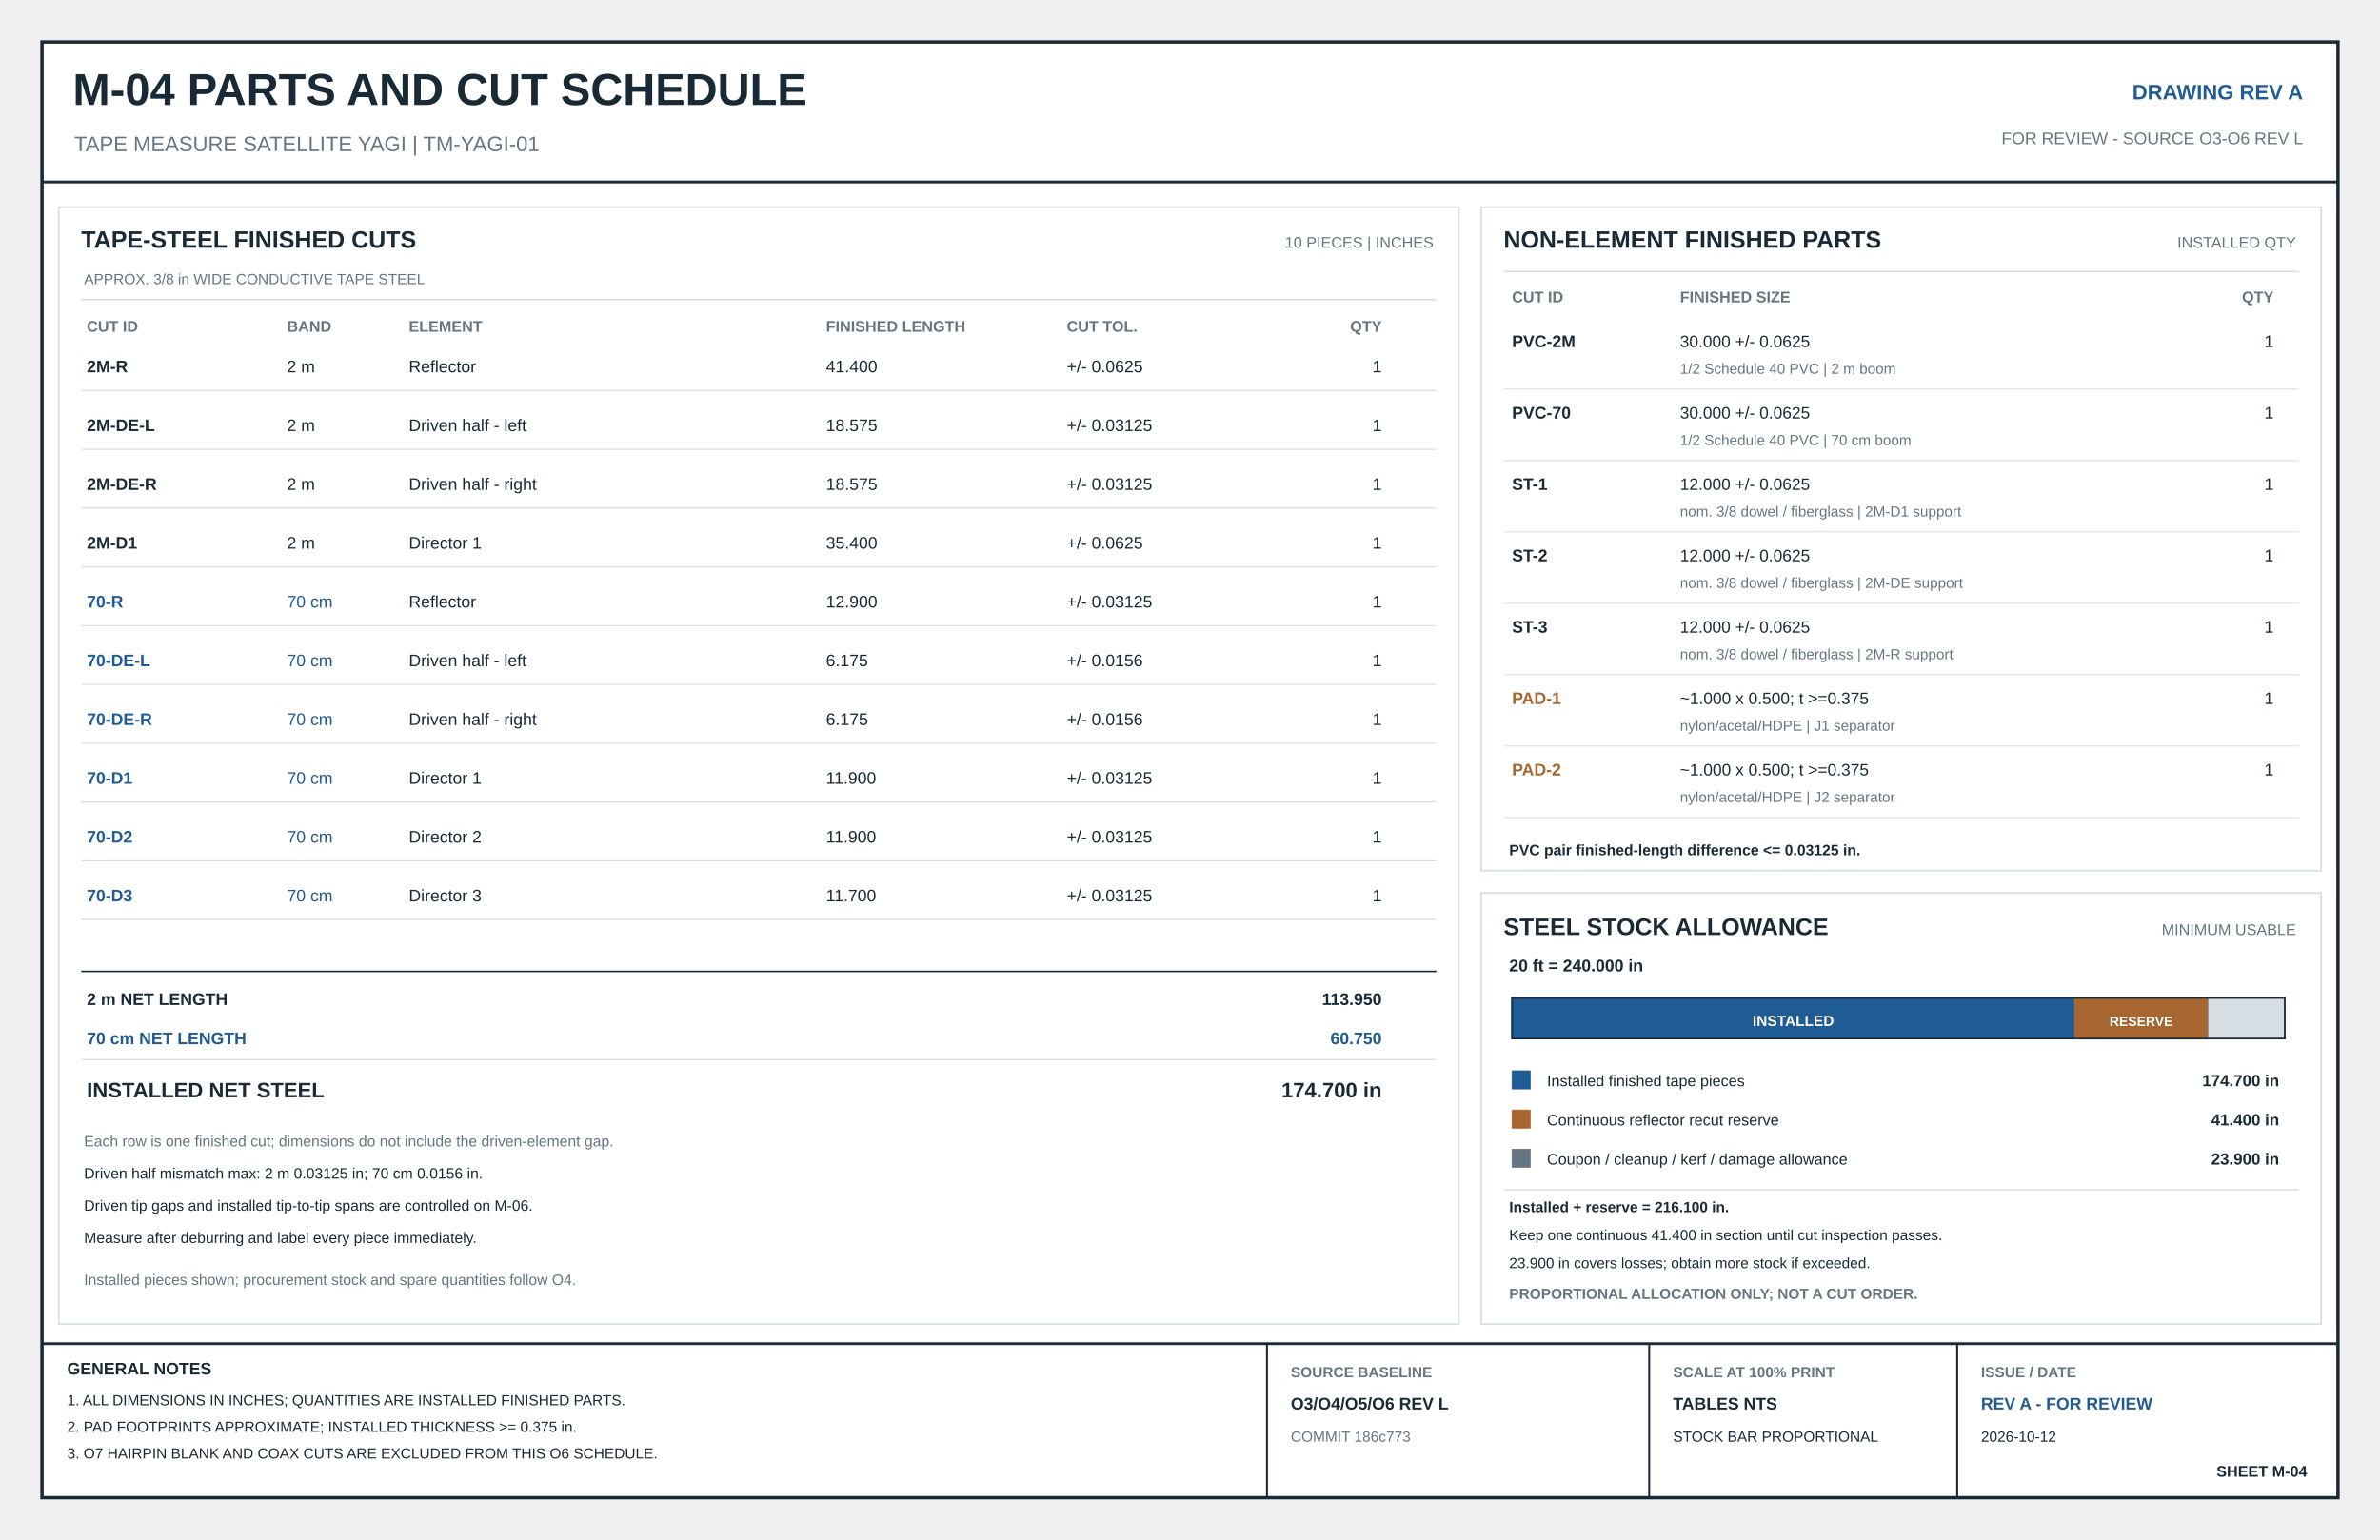
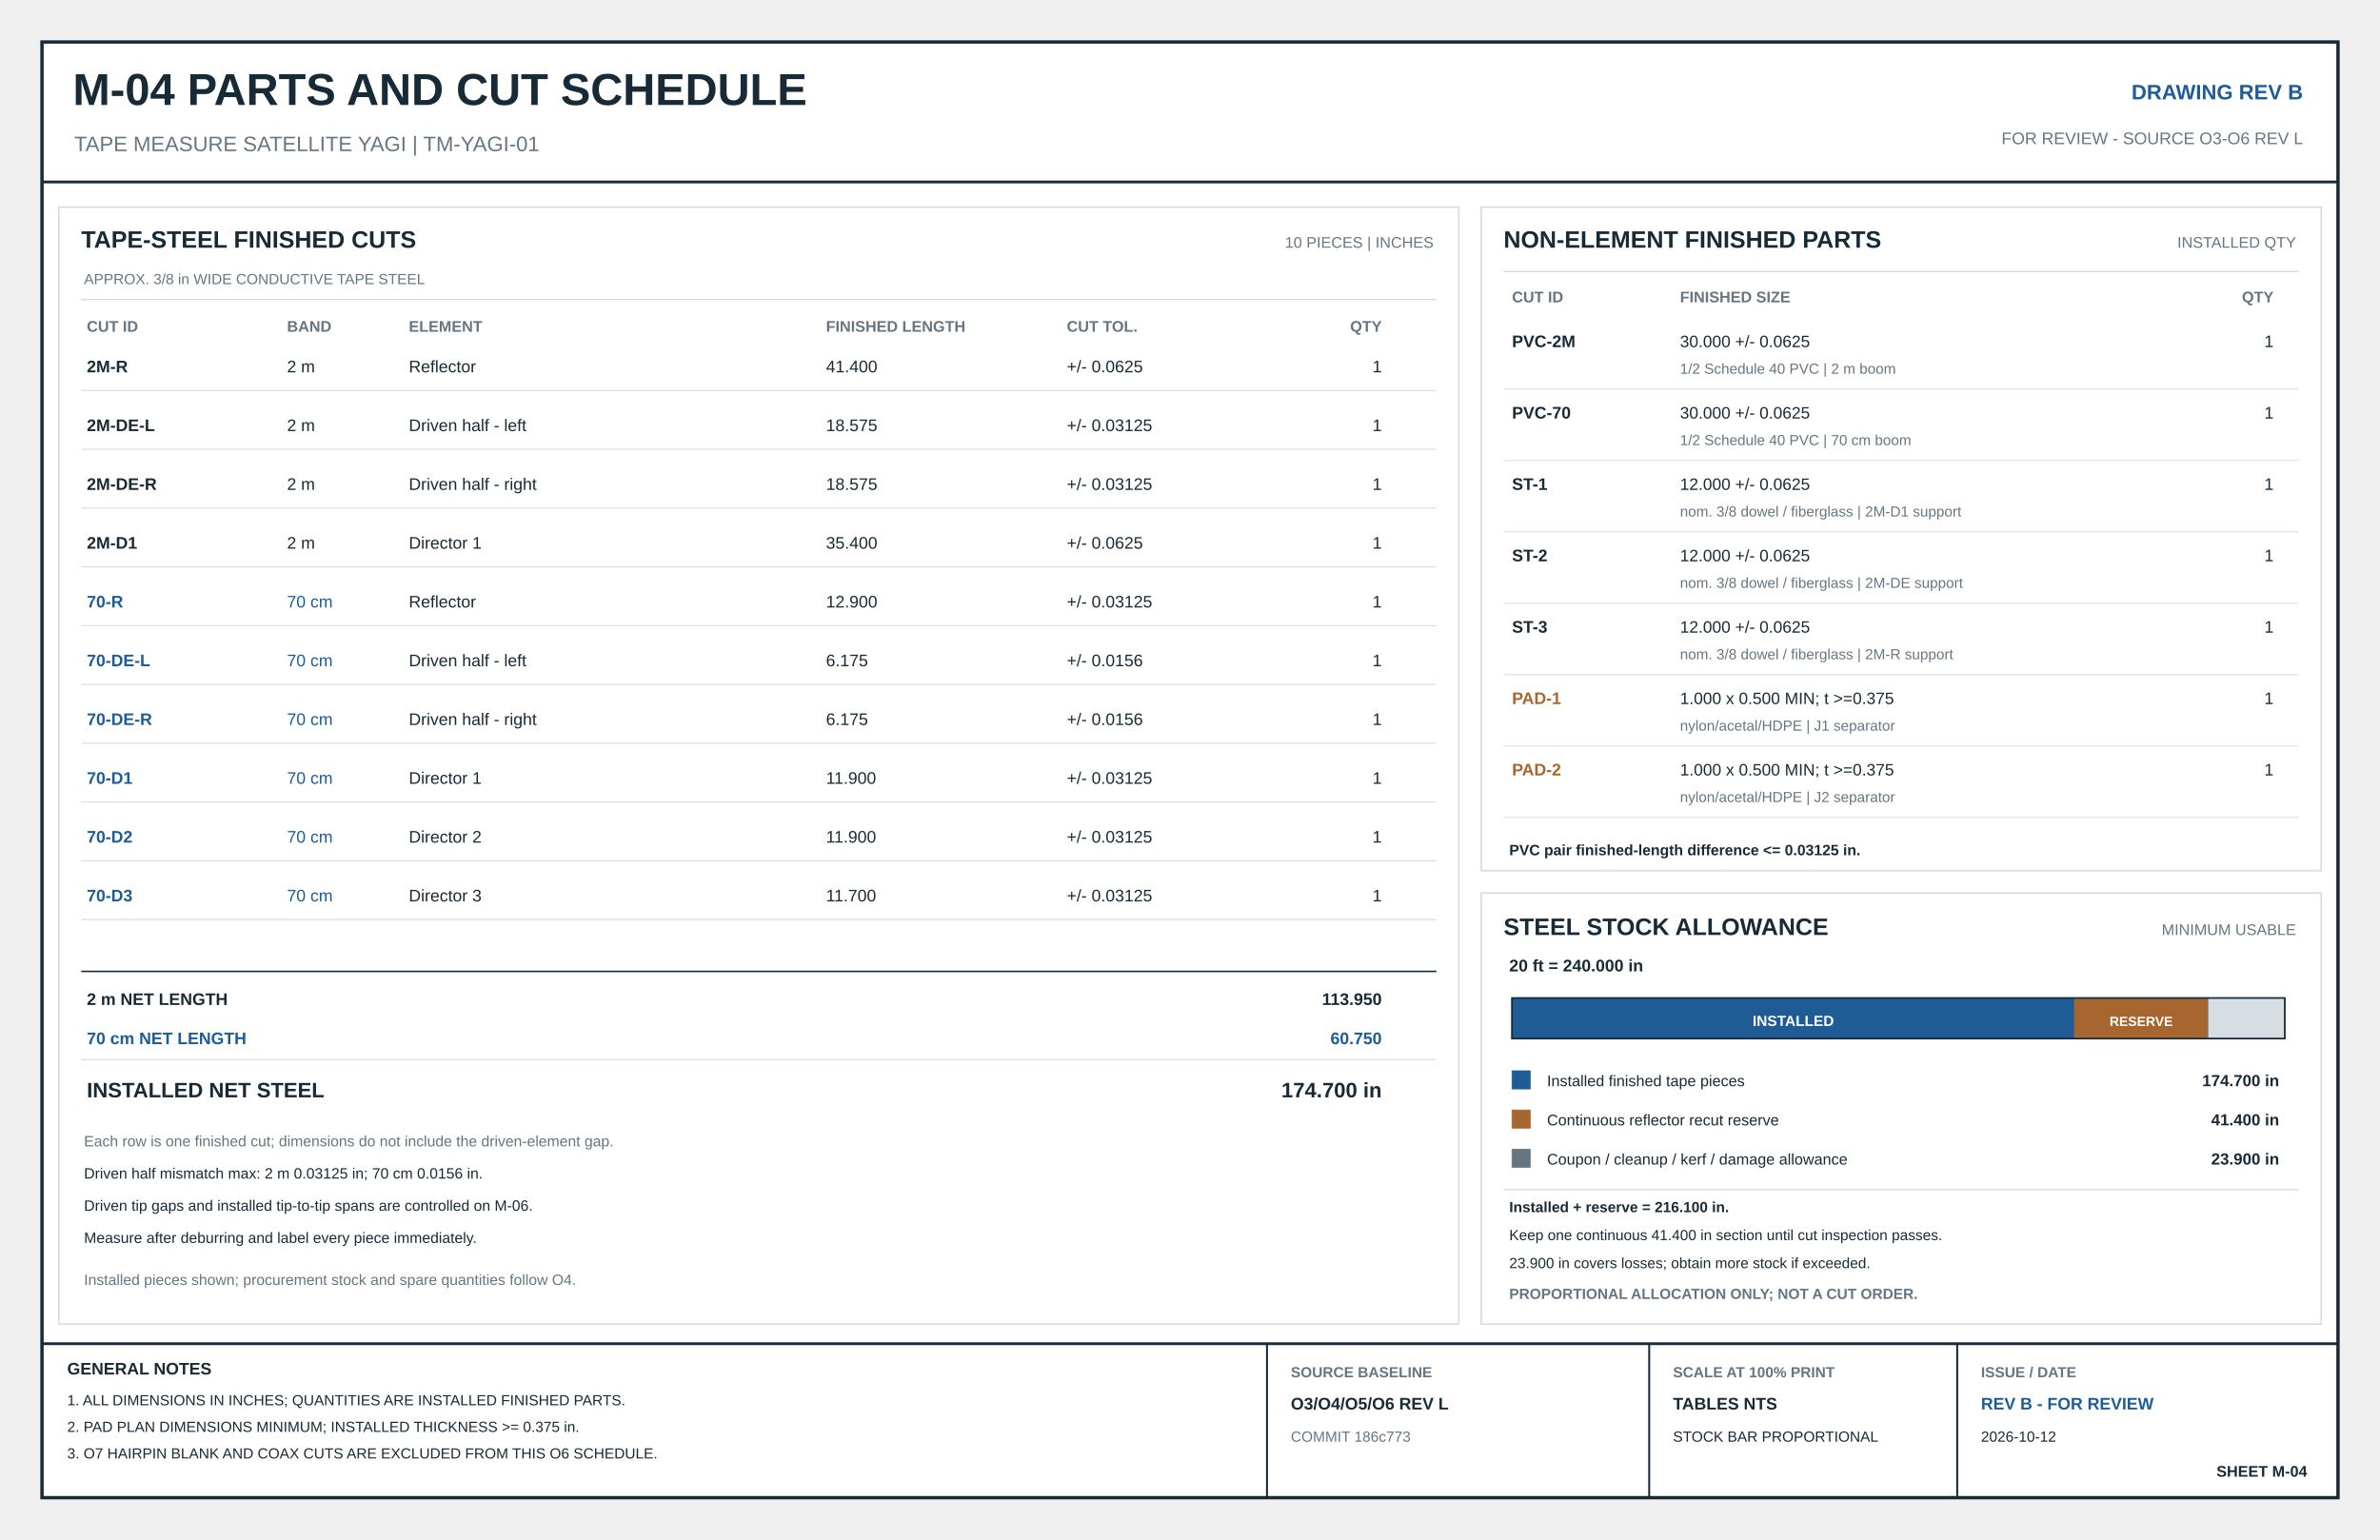
<svg xmlns="http://www.w3.org/2000/svg" width="17in" height="11in" viewBox="0 0 1700 1100">
  <rect x="30.000" y="30.000" width="1640.000" height="1040.000" stroke="#192A37" fill="#FFFFFF" stroke-width="2.4" />
  <line x1="30.000" y1="130.000" x2="1670.000" y2="130.000" stroke="#192A37" stroke-width="2" />
  <text x="52.000" y="75.000" font-family="Arial, Helvetica, sans-serif" font-size="32" font-weight="bold" text-anchor="start" fill="#192A37">M-04  PARTS AND CUT SCHEDULE</text>
  <text x="53.000" y="108.000" font-family="Arial, Helvetica, sans-serif" font-size="15" font-weight="normal" text-anchor="start" fill="#657582">TAPE MEASURE SATELLITE YAGI  |  TM-YAGI-01</text>
-   <text x="1645.000" y="71.000" font-family="Arial, Helvetica, sans-serif" font-size="15" font-weight="bold" text-anchor="end" fill="#1F5B94">DRAWING REV A</text>
+   <text x="1645.000" y="71.000" font-family="Arial, Helvetica, sans-serif" font-size="15" font-weight="bold" text-anchor="end" fill="#1F5B94">DRAWING REV B</text>
  <text x="1645.000" y="103.000" font-family="Arial, Helvetica, sans-serif" font-size="12" font-weight="normal" text-anchor="end" fill="#657582">FOR REVIEW - SOURCE O3-O6 REV L</text>
  <rect x="42.000" y="148.000" width="1000.000" height="798.000" stroke="#D6DEE4" fill="none" stroke-width="1.2" />
  <text x="58.000" y="177.000" font-family="Arial, Helvetica, sans-serif" font-size="17" font-weight="bold" text-anchor="start" fill="#192A37">TAPE-STEEL FINISHED CUTS</text>
  <text x="1024.000" y="177.000" font-family="Arial, Helvetica, sans-serif" font-size="11" font-weight="normal" text-anchor="end" fill="#657582">10 PIECES  |  INCHES</text>
  <text x="60.000" y="203.000" font-family="Arial, Helvetica, sans-serif" font-size="10.5" font-weight="normal" text-anchor="start" fill="#657582">APPROX. 3/8 in WIDE CONDUCTIVE TAPE STEEL</text>
  <line x1="58.000" y1="214.000" x2="1026.000" y2="214.000" stroke="#D6DEE4" stroke-width="1" />
  <text x="62.000" y="237.000" font-family="Arial, Helvetica, sans-serif" font-size="11" font-weight="bold" text-anchor="start" fill="#657582">CUT ID</text>
  <text x="205.000" y="237.000" font-family="Arial, Helvetica, sans-serif" font-size="11" font-weight="bold" text-anchor="start" fill="#657582">BAND</text>
  <text x="292.000" y="237.000" font-family="Arial, Helvetica, sans-serif" font-size="11" font-weight="bold" text-anchor="start" fill="#657582">ELEMENT</text>
  <text x="590.000" y="237.000" font-family="Arial, Helvetica, sans-serif" font-size="11" font-weight="bold" text-anchor="start" fill="#657582">FINISHED LENGTH</text>
  <text x="762.000" y="237.000" font-family="Arial, Helvetica, sans-serif" font-size="11" font-weight="bold" text-anchor="start" fill="#657582">CUT TOL.</text>
  <text x="987.000" y="237.000" font-family="Arial, Helvetica, sans-serif" font-size="11" font-weight="bold" text-anchor="end" fill="#657582">QTY</text>
  <line x1="58.000" y1="279.000" x2="1026.000" y2="279.000" stroke="#D6DEE4" stroke-width="0.8" />
  <text x="62.000" y="266.000" font-family="Arial, Helvetica, sans-serif" font-size="12" font-weight="bold" text-anchor="start" fill="#192A37">2M-R</text>
  <text x="205.000" y="266.000" font-family="Arial, Helvetica, sans-serif" font-size="12" font-weight="normal" text-anchor="start" fill="#192A37">2 m</text>
  <text x="292.000" y="266.000" font-family="Arial, Helvetica, sans-serif" font-size="12" font-weight="normal" text-anchor="start" fill="#192A37">Reflector</text>
  <text x="590.000" y="266.000" font-family="Arial, Helvetica, sans-serif" font-size="12" font-weight="normal" text-anchor="start" fill="#192A37">41.400</text>
  <text x="762.000" y="266.000" font-family="Arial, Helvetica, sans-serif" font-size="12" font-weight="normal" text-anchor="start" fill="#192A37">+/- 0.0625</text>
  <text x="987.000" y="266.000" font-family="Arial, Helvetica, sans-serif" font-size="12" font-weight="normal" text-anchor="end" fill="#192A37">1</text>
  <line x1="58.000" y1="321.000" x2="1026.000" y2="321.000" stroke="#D6DEE4" stroke-width="0.8" />
  <text x="62.000" y="308.000" font-family="Arial, Helvetica, sans-serif" font-size="12" font-weight="bold" text-anchor="start" fill="#192A37">2M-DE-L</text>
  <text x="205.000" y="308.000" font-family="Arial, Helvetica, sans-serif" font-size="12" font-weight="normal" text-anchor="start" fill="#192A37">2 m</text>
  <text x="292.000" y="308.000" font-family="Arial, Helvetica, sans-serif" font-size="12" font-weight="normal" text-anchor="start" fill="#192A37">Driven half - left</text>
  <text x="590.000" y="308.000" font-family="Arial, Helvetica, sans-serif" font-size="12" font-weight="normal" text-anchor="start" fill="#192A37">18.575</text>
  <text x="762.000" y="308.000" font-family="Arial, Helvetica, sans-serif" font-size="12" font-weight="normal" text-anchor="start" fill="#192A37">+/- 0.03125</text>
  <text x="987.000" y="308.000" font-family="Arial, Helvetica, sans-serif" font-size="12" font-weight="normal" text-anchor="end" fill="#192A37">1</text>
  <line x1="58.000" y1="363.000" x2="1026.000" y2="363.000" stroke="#D6DEE4" stroke-width="0.8" />
  <text x="62.000" y="350.000" font-family="Arial, Helvetica, sans-serif" font-size="12" font-weight="bold" text-anchor="start" fill="#192A37">2M-DE-R</text>
  <text x="205.000" y="350.000" font-family="Arial, Helvetica, sans-serif" font-size="12" font-weight="normal" text-anchor="start" fill="#192A37">2 m</text>
  <text x="292.000" y="350.000" font-family="Arial, Helvetica, sans-serif" font-size="12" font-weight="normal" text-anchor="start" fill="#192A37">Driven half - right</text>
  <text x="590.000" y="350.000" font-family="Arial, Helvetica, sans-serif" font-size="12" font-weight="normal" text-anchor="start" fill="#192A37">18.575</text>
  <text x="762.000" y="350.000" font-family="Arial, Helvetica, sans-serif" font-size="12" font-weight="normal" text-anchor="start" fill="#192A37">+/- 0.03125</text>
  <text x="987.000" y="350.000" font-family="Arial, Helvetica, sans-serif" font-size="12" font-weight="normal" text-anchor="end" fill="#192A37">1</text>
  <line x1="58.000" y1="405.000" x2="1026.000" y2="405.000" stroke="#D6DEE4" stroke-width="0.8" />
  <text x="62.000" y="392.000" font-family="Arial, Helvetica, sans-serif" font-size="12" font-weight="bold" text-anchor="start" fill="#192A37">2M-D1</text>
  <text x="205.000" y="392.000" font-family="Arial, Helvetica, sans-serif" font-size="12" font-weight="normal" text-anchor="start" fill="#192A37">2 m</text>
  <text x="292.000" y="392.000" font-family="Arial, Helvetica, sans-serif" font-size="12" font-weight="normal" text-anchor="start" fill="#192A37">Director 1</text>
  <text x="590.000" y="392.000" font-family="Arial, Helvetica, sans-serif" font-size="12" font-weight="normal" text-anchor="start" fill="#192A37">35.400</text>
  <text x="762.000" y="392.000" font-family="Arial, Helvetica, sans-serif" font-size="12" font-weight="normal" text-anchor="start" fill="#192A37">+/- 0.0625</text>
  <text x="987.000" y="392.000" font-family="Arial, Helvetica, sans-serif" font-size="12" font-weight="normal" text-anchor="end" fill="#192A37">1</text>
  <line x1="58.000" y1="447.000" x2="1026.000" y2="447.000" stroke="#D6DEE4" stroke-width="0.8" />
  <text x="62.000" y="434.000" font-family="Arial, Helvetica, sans-serif" font-size="12" font-weight="bold" text-anchor="start" fill="#1F5B94">70-R</text>
  <text x="205.000" y="434.000" font-family="Arial, Helvetica, sans-serif" font-size="12" font-weight="normal" text-anchor="start" fill="#1F5B94">70 cm</text>
  <text x="292.000" y="434.000" font-family="Arial, Helvetica, sans-serif" font-size="12" font-weight="normal" text-anchor="start" fill="#192A37">Reflector</text>
  <text x="590.000" y="434.000" font-family="Arial, Helvetica, sans-serif" font-size="12" font-weight="normal" text-anchor="start" fill="#192A37">12.900</text>
  <text x="762.000" y="434.000" font-family="Arial, Helvetica, sans-serif" font-size="12" font-weight="normal" text-anchor="start" fill="#192A37">+/- 0.03125</text>
  <text x="987.000" y="434.000" font-family="Arial, Helvetica, sans-serif" font-size="12" font-weight="normal" text-anchor="end" fill="#192A37">1</text>
  <line x1="58.000" y1="489.000" x2="1026.000" y2="489.000" stroke="#D6DEE4" stroke-width="0.8" />
  <text x="62.000" y="476.000" font-family="Arial, Helvetica, sans-serif" font-size="12" font-weight="bold" text-anchor="start" fill="#1F5B94">70-DE-L</text>
  <text x="205.000" y="476.000" font-family="Arial, Helvetica, sans-serif" font-size="12" font-weight="normal" text-anchor="start" fill="#1F5B94">70 cm</text>
  <text x="292.000" y="476.000" font-family="Arial, Helvetica, sans-serif" font-size="12" font-weight="normal" text-anchor="start" fill="#192A37">Driven half - left</text>
  <text x="590.000" y="476.000" font-family="Arial, Helvetica, sans-serif" font-size="12" font-weight="normal" text-anchor="start" fill="#192A37">6.175</text>
  <text x="762.000" y="476.000" font-family="Arial, Helvetica, sans-serif" font-size="12" font-weight="normal" text-anchor="start" fill="#192A37">+/- 0.0156</text>
  <text x="987.000" y="476.000" font-family="Arial, Helvetica, sans-serif" font-size="12" font-weight="normal" text-anchor="end" fill="#192A37">1</text>
  <line x1="58.000" y1="531.000" x2="1026.000" y2="531.000" stroke="#D6DEE4" stroke-width="0.8" />
  <text x="62.000" y="518.000" font-family="Arial, Helvetica, sans-serif" font-size="12" font-weight="bold" text-anchor="start" fill="#1F5B94">70-DE-R</text>
  <text x="205.000" y="518.000" font-family="Arial, Helvetica, sans-serif" font-size="12" font-weight="normal" text-anchor="start" fill="#1F5B94">70 cm</text>
  <text x="292.000" y="518.000" font-family="Arial, Helvetica, sans-serif" font-size="12" font-weight="normal" text-anchor="start" fill="#192A37">Driven half - right</text>
  <text x="590.000" y="518.000" font-family="Arial, Helvetica, sans-serif" font-size="12" font-weight="normal" text-anchor="start" fill="#192A37">6.175</text>
  <text x="762.000" y="518.000" font-family="Arial, Helvetica, sans-serif" font-size="12" font-weight="normal" text-anchor="start" fill="#192A37">+/- 0.0156</text>
  <text x="987.000" y="518.000" font-family="Arial, Helvetica, sans-serif" font-size="12" font-weight="normal" text-anchor="end" fill="#192A37">1</text>
  <line x1="58.000" y1="573.000" x2="1026.000" y2="573.000" stroke="#D6DEE4" stroke-width="0.8" />
  <text x="62.000" y="560.000" font-family="Arial, Helvetica, sans-serif" font-size="12" font-weight="bold" text-anchor="start" fill="#1F5B94">70-D1</text>
  <text x="205.000" y="560.000" font-family="Arial, Helvetica, sans-serif" font-size="12" font-weight="normal" text-anchor="start" fill="#1F5B94">70 cm</text>
  <text x="292.000" y="560.000" font-family="Arial, Helvetica, sans-serif" font-size="12" font-weight="normal" text-anchor="start" fill="#192A37">Director 1</text>
  <text x="590.000" y="560.000" font-family="Arial, Helvetica, sans-serif" font-size="12" font-weight="normal" text-anchor="start" fill="#192A37">11.900</text>
  <text x="762.000" y="560.000" font-family="Arial, Helvetica, sans-serif" font-size="12" font-weight="normal" text-anchor="start" fill="#192A37">+/- 0.03125</text>
  <text x="987.000" y="560.000" font-family="Arial, Helvetica, sans-serif" font-size="12" font-weight="normal" text-anchor="end" fill="#192A37">1</text>
  <line x1="58.000" y1="615.000" x2="1026.000" y2="615.000" stroke="#D6DEE4" stroke-width="0.8" />
  <text x="62.000" y="602.000" font-family="Arial, Helvetica, sans-serif" font-size="12" font-weight="bold" text-anchor="start" fill="#1F5B94">70-D2</text>
  <text x="205.000" y="602.000" font-family="Arial, Helvetica, sans-serif" font-size="12" font-weight="normal" text-anchor="start" fill="#1F5B94">70 cm</text>
  <text x="292.000" y="602.000" font-family="Arial, Helvetica, sans-serif" font-size="12" font-weight="normal" text-anchor="start" fill="#192A37">Director 2</text>
  <text x="590.000" y="602.000" font-family="Arial, Helvetica, sans-serif" font-size="12" font-weight="normal" text-anchor="start" fill="#192A37">11.900</text>
  <text x="762.000" y="602.000" font-family="Arial, Helvetica, sans-serif" font-size="12" font-weight="normal" text-anchor="start" fill="#192A37">+/- 0.03125</text>
  <text x="987.000" y="602.000" font-family="Arial, Helvetica, sans-serif" font-size="12" font-weight="normal" text-anchor="end" fill="#192A37">1</text>
  <line x1="58.000" y1="657.000" x2="1026.000" y2="657.000" stroke="#D6DEE4" stroke-width="0.8" />
  <text x="62.000" y="644.000" font-family="Arial, Helvetica, sans-serif" font-size="12" font-weight="bold" text-anchor="start" fill="#1F5B94">70-D3</text>
  <text x="205.000" y="644.000" font-family="Arial, Helvetica, sans-serif" font-size="12" font-weight="normal" text-anchor="start" fill="#1F5B94">70 cm</text>
  <text x="292.000" y="644.000" font-family="Arial, Helvetica, sans-serif" font-size="12" font-weight="normal" text-anchor="start" fill="#192A37">Director 3</text>
  <text x="590.000" y="644.000" font-family="Arial, Helvetica, sans-serif" font-size="12" font-weight="normal" text-anchor="start" fill="#192A37">11.700</text>
  <text x="762.000" y="644.000" font-family="Arial, Helvetica, sans-serif" font-size="12" font-weight="normal" text-anchor="start" fill="#192A37">+/- 0.03125</text>
  <text x="987.000" y="644.000" font-family="Arial, Helvetica, sans-serif" font-size="12" font-weight="normal" text-anchor="end" fill="#192A37">1</text>
  <line x1="58.000" y1="694.000" x2="1026.000" y2="694.000" stroke="#192A37" stroke-width="1.1" />
  <text x="62.000" y="718.000" font-family="Arial, Helvetica, sans-serif" font-size="12" font-weight="bold" text-anchor="start" fill="#192A37">2 m NET LENGTH</text>
  <text x="987.000" y="718.000" font-family="Arial, Helvetica, sans-serif" font-size="12" font-weight="bold" text-anchor="end" fill="#192A37">113.950</text>
  <text x="62.000" y="746.000" font-family="Arial, Helvetica, sans-serif" font-size="12" font-weight="bold" text-anchor="start" fill="#1F5B94">70 cm NET LENGTH</text>
  <text x="987.000" y="746.000" font-family="Arial, Helvetica, sans-serif" font-size="12" font-weight="bold" text-anchor="end" fill="#1F5B94">60.750</text>
  <line x1="58.000" y1="757.000" x2="1026.000" y2="757.000" stroke="#D6DEE4" stroke-width="0.8" />
  <text x="62.000" y="784.000" font-family="Arial, Helvetica, sans-serif" font-size="15" font-weight="bold" text-anchor="start" fill="#192A37">INSTALLED NET STEEL</text>
  <text x="987.000" y="784.000" font-family="Arial, Helvetica, sans-serif" font-size="15" font-weight="bold" text-anchor="end" fill="#192A37">174.700 in</text>
  <text x="60.000" y="819.000" font-family="Arial, Helvetica, sans-serif" font-size="10.7" font-weight="normal" text-anchor="start" fill="#657582">Each row is one finished cut; dimensions do not include the driven-element gap.</text>
  <text x="60.000" y="842.000" font-family="Arial, Helvetica, sans-serif" font-size="10.7" font-weight="normal" text-anchor="start" fill="#192A37">Driven half mismatch max: 2 m 0.03125 in; 70 cm 0.0156 in.</text>
  <text x="60.000" y="865.000" font-family="Arial, Helvetica, sans-serif" font-size="10.7" font-weight="normal" text-anchor="start" fill="#192A37">Driven tip gaps and installed tip-to-tip spans are controlled on M-06.</text>
  <text x="60.000" y="888.000" font-family="Arial, Helvetica, sans-serif" font-size="10.7" font-weight="normal" text-anchor="start" fill="#192A37">Measure after deburring and label every piece immediately.</text>
  <text x="60.000" y="918.000" font-family="Arial, Helvetica, sans-serif" font-size="10.7" font-weight="normal" text-anchor="start" fill="#657582">Installed pieces shown; procurement stock and spare quantities follow O4.</text>
  <rect x="1058.000" y="148.000" width="600.000" height="474.000" stroke="#D6DEE4" fill="none" stroke-width="1.2" />
  <text x="1074.000" y="177.000" font-family="Arial, Helvetica, sans-serif" font-size="17" font-weight="bold" text-anchor="start" fill="#192A37">NON-ELEMENT FINISHED PARTS</text>
  <text x="1640.000" y="177.000" font-family="Arial, Helvetica, sans-serif" font-size="11" font-weight="normal" text-anchor="end" fill="#657582">INSTALLED QTY</text>
  <line x1="1074.000" y1="194.000" x2="1642.000" y2="194.000" stroke="#D6DEE4" stroke-width="1" />
  <text x="1080.000" y="216.000" font-family="Arial, Helvetica, sans-serif" font-size="11" font-weight="bold" text-anchor="start" fill="#657582">CUT ID</text>
  <text x="1200.000" y="216.000" font-family="Arial, Helvetica, sans-serif" font-size="11" font-weight="bold" text-anchor="start" fill="#657582">FINISHED SIZE</text>
  <text x="1624.000" y="216.000" font-family="Arial, Helvetica, sans-serif" font-size="11" font-weight="bold" text-anchor="end" fill="#657582">QTY</text>
  <text x="1080.000" y="248.000" font-family="Arial, Helvetica, sans-serif" font-size="12" font-weight="bold" text-anchor="start" fill="#192A37">PVC-2M</text>
  <text x="1200.000" y="248.000" font-family="Arial, Helvetica, sans-serif" font-size="11.8" font-weight="normal" text-anchor="start" fill="#192A37">30.000 +/- 0.0625</text>
  <text x="1624.000" y="248.000" font-family="Arial, Helvetica, sans-serif" font-size="12" font-weight="normal" text-anchor="end" fill="#192A37">1</text>
  <text x="1200.000" y="267.000" font-family="Arial, Helvetica, sans-serif" font-size="10.4" font-weight="normal" text-anchor="start" fill="#657582">1/2 Schedule 40 PVC | 2 m boom</text>
  <line x1="1074.000" y1="278.000" x2="1642.000" y2="278.000" stroke="#D6DEE4" stroke-width="0.7" />
  <text x="1080.000" y="299.000" font-family="Arial, Helvetica, sans-serif" font-size="12" font-weight="bold" text-anchor="start" fill="#192A37">PVC-70</text>
  <text x="1200.000" y="299.000" font-family="Arial, Helvetica, sans-serif" font-size="11.8" font-weight="normal" text-anchor="start" fill="#192A37">30.000 +/- 0.0625</text>
  <text x="1624.000" y="299.000" font-family="Arial, Helvetica, sans-serif" font-size="12" font-weight="normal" text-anchor="end" fill="#192A37">1</text>
  <text x="1200.000" y="318.000" font-family="Arial, Helvetica, sans-serif" font-size="10.4" font-weight="normal" text-anchor="start" fill="#657582">1/2 Schedule 40 PVC | 70 cm boom</text>
  <line x1="1074.000" y1="329.000" x2="1642.000" y2="329.000" stroke="#D6DEE4" stroke-width="0.7" />
  <text x="1080.000" y="350.000" font-family="Arial, Helvetica, sans-serif" font-size="12" font-weight="bold" text-anchor="start" fill="#192A37">ST-1</text>
  <text x="1200.000" y="350.000" font-family="Arial, Helvetica, sans-serif" font-size="11.8" font-weight="normal" text-anchor="start" fill="#192A37">12.000 +/- 0.0625</text>
  <text x="1624.000" y="350.000" font-family="Arial, Helvetica, sans-serif" font-size="12" font-weight="normal" text-anchor="end" fill="#192A37">1</text>
  <text x="1200.000" y="369.000" font-family="Arial, Helvetica, sans-serif" font-size="10.4" font-weight="normal" text-anchor="start" fill="#657582">nom. 3/8 dowel / fiberglass | 2M-D1 support</text>
  <line x1="1074.000" y1="380.000" x2="1642.000" y2="380.000" stroke="#D6DEE4" stroke-width="0.7" />
  <text x="1080.000" y="401.000" font-family="Arial, Helvetica, sans-serif" font-size="12" font-weight="bold" text-anchor="start" fill="#192A37">ST-2</text>
  <text x="1200.000" y="401.000" font-family="Arial, Helvetica, sans-serif" font-size="11.8" font-weight="normal" text-anchor="start" fill="#192A37">12.000 +/- 0.0625</text>
  <text x="1624.000" y="401.000" font-family="Arial, Helvetica, sans-serif" font-size="12" font-weight="normal" text-anchor="end" fill="#192A37">1</text>
  <text x="1200.000" y="420.000" font-family="Arial, Helvetica, sans-serif" font-size="10.4" font-weight="normal" text-anchor="start" fill="#657582">nom. 3/8 dowel / fiberglass | 2M-DE support</text>
  <line x1="1074.000" y1="431.000" x2="1642.000" y2="431.000" stroke="#D6DEE4" stroke-width="0.7" />
  <text x="1080.000" y="452.000" font-family="Arial, Helvetica, sans-serif" font-size="12" font-weight="bold" text-anchor="start" fill="#192A37">ST-3</text>
  <text x="1200.000" y="452.000" font-family="Arial, Helvetica, sans-serif" font-size="11.8" font-weight="normal" text-anchor="start" fill="#192A37">12.000 +/- 0.0625</text>
  <text x="1624.000" y="452.000" font-family="Arial, Helvetica, sans-serif" font-size="12" font-weight="normal" text-anchor="end" fill="#192A37">1</text>
  <text x="1200.000" y="471.000" font-family="Arial, Helvetica, sans-serif" font-size="10.4" font-weight="normal" text-anchor="start" fill="#657582">nom. 3/8 dowel / fiberglass | 2M-R support</text>
  <line x1="1074.000" y1="482.000" x2="1642.000" y2="482.000" stroke="#D6DEE4" stroke-width="0.7" />
  <text x="1080.000" y="503.000" font-family="Arial, Helvetica, sans-serif" font-size="12" font-weight="bold" text-anchor="start" fill="#A7662F">PAD-1</text>
-   <text x="1200.000" y="503.000" font-family="Arial, Helvetica, sans-serif" font-size="11.8" font-weight="normal" text-anchor="start" fill="#192A37">~1.000 x 0.500; t &gt;=0.375</text>
+   <text x="1200.000" y="503.000" font-family="Arial, Helvetica, sans-serif" font-size="11.8" font-weight="normal" text-anchor="start" fill="#192A37">1.000 x 0.500 MIN; t &gt;=0.375</text>
  <text x="1624.000" y="503.000" font-family="Arial, Helvetica, sans-serif" font-size="12" font-weight="normal" text-anchor="end" fill="#192A37">1</text>
  <text x="1200.000" y="522.000" font-family="Arial, Helvetica, sans-serif" font-size="10.4" font-weight="normal" text-anchor="start" fill="#657582">nylon/acetal/HDPE | J1 separator</text>
  <line x1="1074.000" y1="533.000" x2="1642.000" y2="533.000" stroke="#D6DEE4" stroke-width="0.7" />
  <text x="1080.000" y="554.000" font-family="Arial, Helvetica, sans-serif" font-size="12" font-weight="bold" text-anchor="start" fill="#A7662F">PAD-2</text>
-   <text x="1200.000" y="554.000" font-family="Arial, Helvetica, sans-serif" font-size="11.8" font-weight="normal" text-anchor="start" fill="#192A37">~1.000 x 0.500; t &gt;=0.375</text>
+   <text x="1200.000" y="554.000" font-family="Arial, Helvetica, sans-serif" font-size="11.8" font-weight="normal" text-anchor="start" fill="#192A37">1.000 x 0.500 MIN; t &gt;=0.375</text>
  <text x="1624.000" y="554.000" font-family="Arial, Helvetica, sans-serif" font-size="12" font-weight="normal" text-anchor="end" fill="#192A37">1</text>
  <text x="1200.000" y="573.000" font-family="Arial, Helvetica, sans-serif" font-size="10.4" font-weight="normal" text-anchor="start" fill="#657582">nylon/acetal/HDPE | J2 separator</text>
  <line x1="1074.000" y1="584.000" x2="1642.000" y2="584.000" stroke="#D6DEE4" stroke-width="0.7" />
  <text x="1078.000" y="611.000" font-family="Arial, Helvetica, sans-serif" font-size="10.7" font-weight="bold" text-anchor="start" fill="#192A37">PVC pair finished-length difference &lt;= 0.03125 in.</text>
  <rect x="1058.000" y="638.000" width="600.000" height="308.000" stroke="#D6DEE4" fill="none" stroke-width="1.2" />
  <text x="1074.000" y="668.000" font-family="Arial, Helvetica, sans-serif" font-size="17" font-weight="bold" text-anchor="start" fill="#192A37">STEEL STOCK ALLOWANCE</text>
  <text x="1640.000" y="668.000" font-family="Arial, Helvetica, sans-serif" font-size="11" font-weight="normal" text-anchor="end" fill="#657582">MINIMUM USABLE</text>
  <text x="1078.000" y="694.000" font-family="Arial, Helvetica, sans-serif" font-size="12" font-weight="bold" text-anchor="start" fill="#192A37">20 ft = 240.000 in</text>
  <rect x="1080.000" y="713.000" width="401.810" height="29.000" stroke="#1F5B94" fill="#1F5B94" stroke-width="0.6" />
  <rect x="1481.810" y="713.000" width="95.220" height="29.000" stroke="#A7662F" fill="#A7662F" stroke-width="0.6" />
  <rect x="1577.030" y="713.000" width="54.970" height="29.000" stroke="#657582" fill="#D6DEE4" stroke-width="0.6" />
  <rect x="1080.000" y="713.000" width="552.000" height="29.000" stroke="#192A37" fill="none" stroke-width="1.2" />
  <text x="1280.905" y="733.000" font-family="Arial, Helvetica, sans-serif" font-size="10.5" font-weight="bold" text-anchor="middle" fill="#FFFFFF">INSTALLED</text>
  <text x="1529.420" y="733.000" font-family="Arial, Helvetica, sans-serif" font-size="9.5" font-weight="bold" text-anchor="middle" fill="#FFFFFF">RESERVE</text>
  <rect x="1080.000" y="765.000" width="13.000" height="13.000" stroke="#1F5B94" fill="#1F5B94" stroke-width="0.5" />
  <text x="1105.000" y="776.000" font-family="Arial, Helvetica, sans-serif" font-size="11" font-weight="normal" text-anchor="start" fill="#192A37">Installed finished tape pieces</text>
  <text x="1628.000" y="776.000" font-family="Arial, Helvetica, sans-serif" font-size="11.5" font-weight="bold" text-anchor="end" fill="#192A37">174.700 in</text>
  <rect x="1080.000" y="793.000" width="13.000" height="13.000" stroke="#A7662F" fill="#A7662F" stroke-width="0.5" />
  <text x="1105.000" y="804.000" font-family="Arial, Helvetica, sans-serif" font-size="11" font-weight="normal" text-anchor="start" fill="#192A37">Continuous reflector recut reserve</text>
  <text x="1628.000" y="804.000" font-family="Arial, Helvetica, sans-serif" font-size="11.5" font-weight="bold" text-anchor="end" fill="#192A37">41.400 in</text>
  <rect x="1080.000" y="821.000" width="13.000" height="13.000" stroke="#657582" fill="#657582" stroke-width="0.5" />
  <text x="1105.000" y="832.000" font-family="Arial, Helvetica, sans-serif" font-size="11" font-weight="normal" text-anchor="start" fill="#192A37">Coupon / cleanup / kerf / damage allowance</text>
  <text x="1628.000" y="832.000" font-family="Arial, Helvetica, sans-serif" font-size="11.5" font-weight="bold" text-anchor="end" fill="#192A37">23.900 in</text>
  <line x1="1074.000" y1="850.000" x2="1642.000" y2="850.000" stroke="#D6DEE4" stroke-width="1" />
  <text x="1078.000" y="866.000" font-family="Arial, Helvetica, sans-serif" font-size="10.5" font-weight="bold" text-anchor="start" fill="#192A37">Installed + reserve = 216.100 in.</text>
  <text x="1078.000" y="886.000" font-family="Arial, Helvetica, sans-serif" font-size="10.5" font-weight="normal" text-anchor="start" fill="#192A37">Keep one continuous 41.400 in section until cut inspection passes.</text>
  <text x="1078.000" y="906.000" font-family="Arial, Helvetica, sans-serif" font-size="10.5" font-weight="normal" text-anchor="start" fill="#192A37">23.900 in covers losses; obtain more stock if exceeded.</text>
  <text x="1078.000" y="928.000" font-family="Arial, Helvetica, sans-serif" font-size="10.5" font-weight="bold" text-anchor="start" fill="#657582">PROPORTIONAL ALLOCATION ONLY; NOT A CUT ORDER.</text>
  <line x1="30.000" y1="960.000" x2="1670.000" y2="960.000" stroke="#192A37" stroke-width="2" />
  <text x="48.000" y="982.000" font-family="Arial, Helvetica, sans-serif" font-size="12" font-weight="bold" text-anchor="start" fill="#192A37">GENERAL NOTES</text>
  <text x="48.000" y="1004.000" font-family="Arial, Helvetica, sans-serif" font-size="10.5" font-weight="normal" text-anchor="start" fill="#192A37">1. ALL DIMENSIONS IN INCHES; QUANTITIES ARE INSTALLED FINISHED PARTS.</text>
-   <text x="48.000" y="1023.000" font-family="Arial, Helvetica, sans-serif" font-size="10.5" font-weight="normal" text-anchor="start" fill="#192A37">2. PAD FOOTPRINTS APPROXIMATE; INSTALLED THICKNESS &gt;= 0.375 in.</text>
+   <text x="48.000" y="1023.000" font-family="Arial, Helvetica, sans-serif" font-size="10.5" font-weight="normal" text-anchor="start" fill="#192A37">2. PAD PLAN DIMENSIONS MINIMUM; INSTALLED THICKNESS &gt;= 0.375 in.</text>
  <text x="48.000" y="1042.000" font-family="Arial, Helvetica, sans-serif" font-size="10.5" font-weight="normal" text-anchor="start" fill="#192A37">3. O7 HAIRPIN BLANK AND COAX CUTS ARE EXCLUDED FROM THIS O6 SCHEDULE.</text>
  <line x1="905.000" y1="960.000" x2="905.000" y2="1070.000" stroke="#192A37" stroke-width="1.4" />
  <line x1="1178.000" y1="960.000" x2="1178.000" y2="1070.000" stroke="#192A37" stroke-width="1.4" />
  <line x1="1398.000" y1="960.000" x2="1398.000" y2="1070.000" stroke="#192A37" stroke-width="1.4" />
  <text x="922.000" y="984.000" font-family="Arial, Helvetica, sans-serif" font-size="10.5" font-weight="bold" text-anchor="start" fill="#657582">SOURCE BASELINE</text>
  <text x="922.000" y="1007.000" font-family="Arial, Helvetica, sans-serif" font-size="12" font-weight="bold" text-anchor="start" fill="#192A37">O3/O4/O5/O6 REV L</text>
  <text x="922.000" y="1030.000" font-family="Arial, Helvetica, sans-serif" font-size="10.5" font-weight="normal" text-anchor="start" fill="#657582">COMMIT 186c773</text>
  <text x="1195.000" y="984.000" font-family="Arial, Helvetica, sans-serif" font-size="10.5" font-weight="bold" text-anchor="start" fill="#657582">SCALE AT 100% PRINT</text>
  <text x="1195.000" y="1007.000" font-family="Arial, Helvetica, sans-serif" font-size="12" font-weight="bold" text-anchor="start" fill="#192A37">TABLES NTS</text>
  <text x="1195.000" y="1030.000" font-family="Arial, Helvetica, sans-serif" font-size="10.5" font-weight="normal" text-anchor="start" fill="#192A37">STOCK BAR PROPORTIONAL</text>
  <text x="1415.000" y="984.000" font-family="Arial, Helvetica, sans-serif" font-size="10.5" font-weight="bold" text-anchor="start" fill="#657582">ISSUE / DATE</text>
-   <text x="1415.000" y="1007.000" font-family="Arial, Helvetica, sans-serif" font-size="12" font-weight="bold" text-anchor="start" fill="#1F5B94">REV A - FOR REVIEW</text>
+   <text x="1415.000" y="1007.000" font-family="Arial, Helvetica, sans-serif" font-size="12" font-weight="bold" text-anchor="start" fill="#1F5B94">REV B - FOR REVIEW</text>
  <text x="1415.000" y="1030.000" font-family="Arial, Helvetica, sans-serif" font-size="10.5" font-weight="normal" text-anchor="start" fill="#192A37">2026-10-12</text>
  <text x="1648.000" y="1055.000" font-family="Arial, Helvetica, sans-serif" font-size="11" font-weight="bold" text-anchor="end" fill="#192A37">SHEET M-04</text>
</svg>
